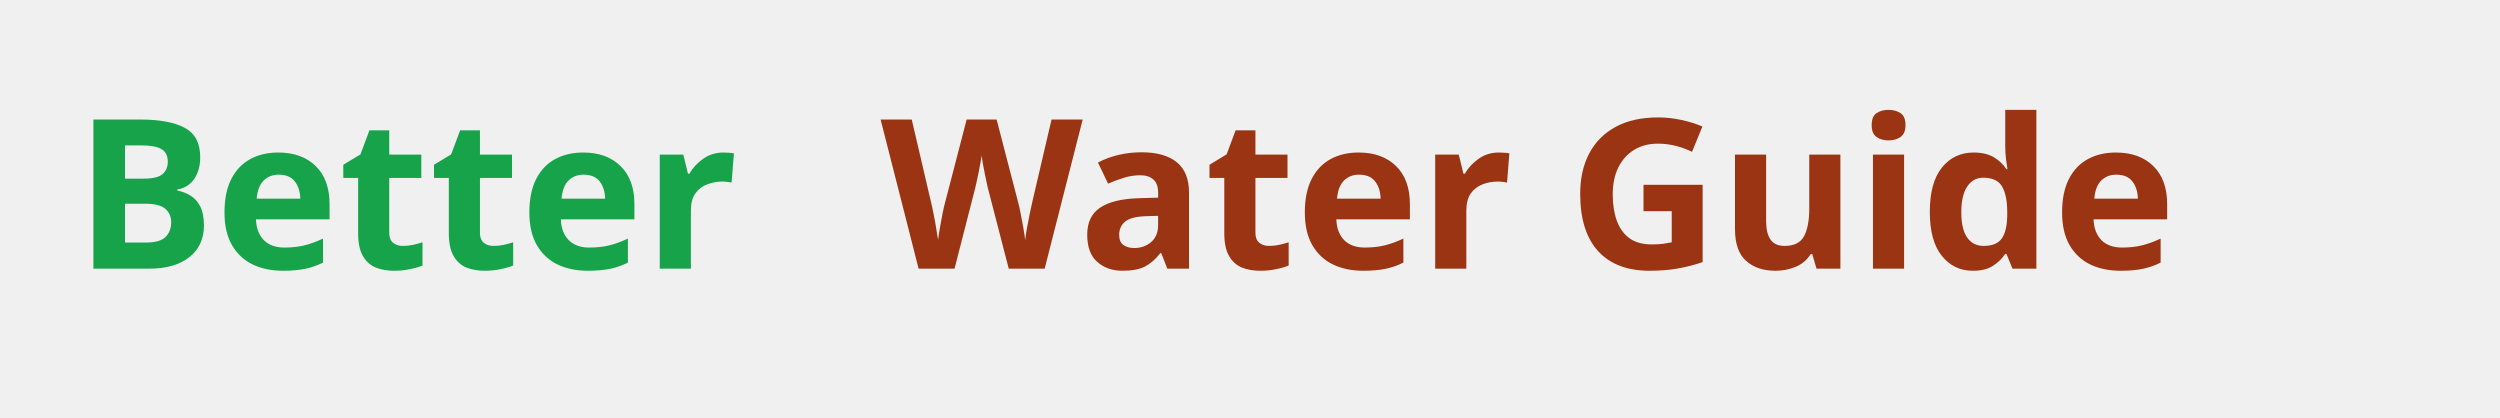
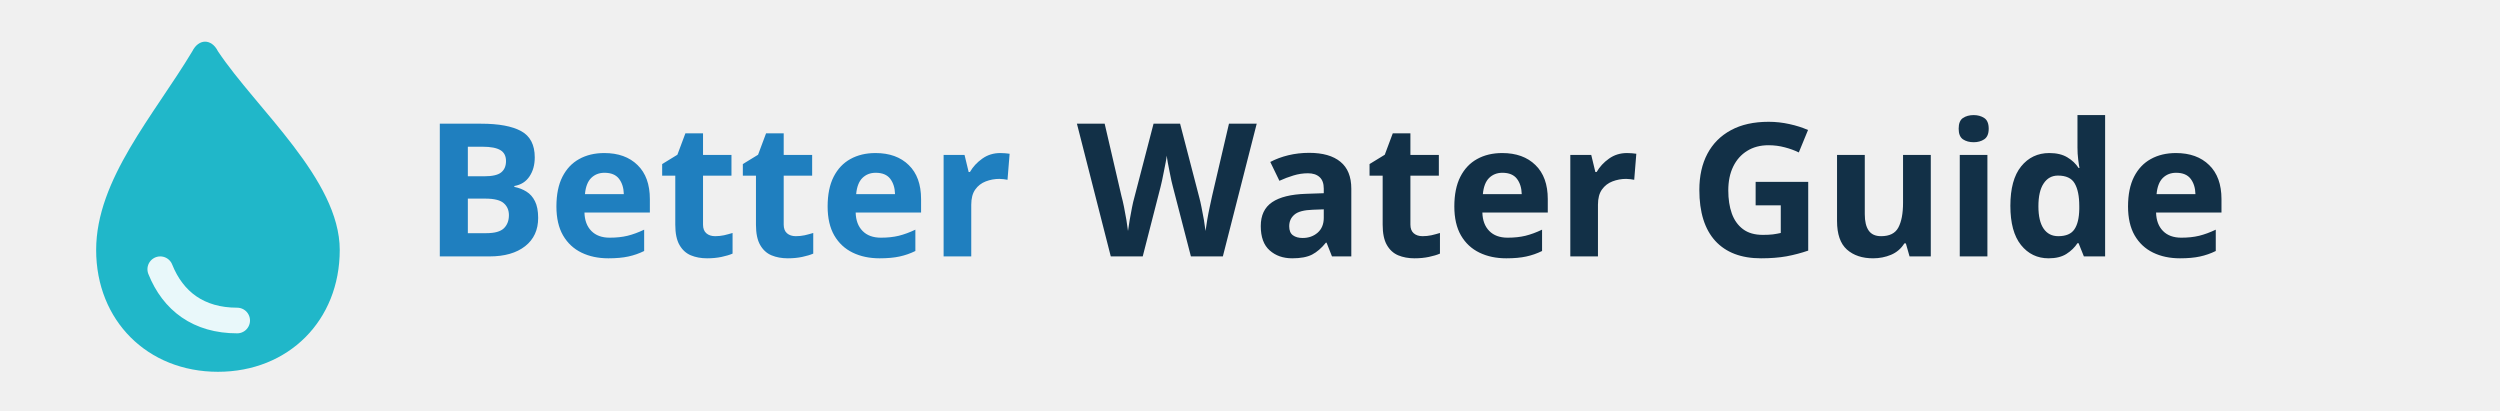
- <svg xmlns="http://www.w3.org/2000/svg" viewBox="0 0 335 56" role="img" aria-label="Better Water Guide">
-   <style>
-     .logo-first { font-family: 'Merriweather', system-ui, sans-serif; font-size: 28px; font-weight: 700; fill: #16a34a; }
-     .logo-rest { font-family: 'Merriweather', system-ui, sans-serif; font-size: 28px; font-weight: 700; fill: #9a3412; }
-   </style>
-   <text x="10" y="36" class="logo-first">Better</text>
-   <text x="118" y="36" class="logo-rest">Water Guide</text>
+ <svg xmlns="http://www.w3.org/2000/svg" viewBox="0 0 390 64" role="img" aria-label="Better Water Guide">
+   <path d="M30 8C24 18 15 28 15 39c0 11 8 19 19 19s19-8 19-19C53 28 40 17 34 8c-1-2-3-2-4 0z" fill="#20b7c9" />
+   <path d="M25 42c2 5 6 8 12 8" fill="none" stroke="#ffffff" stroke-width="4" stroke-linecap="round" opacity="0.9" />
+   <text x="66" y="40" font-family="Manrope, system-ui, sans-serif" font-size="29" font-weight="800" fill="#1f7fbf">Better</text>
+   <text x="168" y="40" font-family="Manrope, system-ui, sans-serif" font-size="29" font-weight="800" fill="#123047">Water Guide</text>
</svg>
